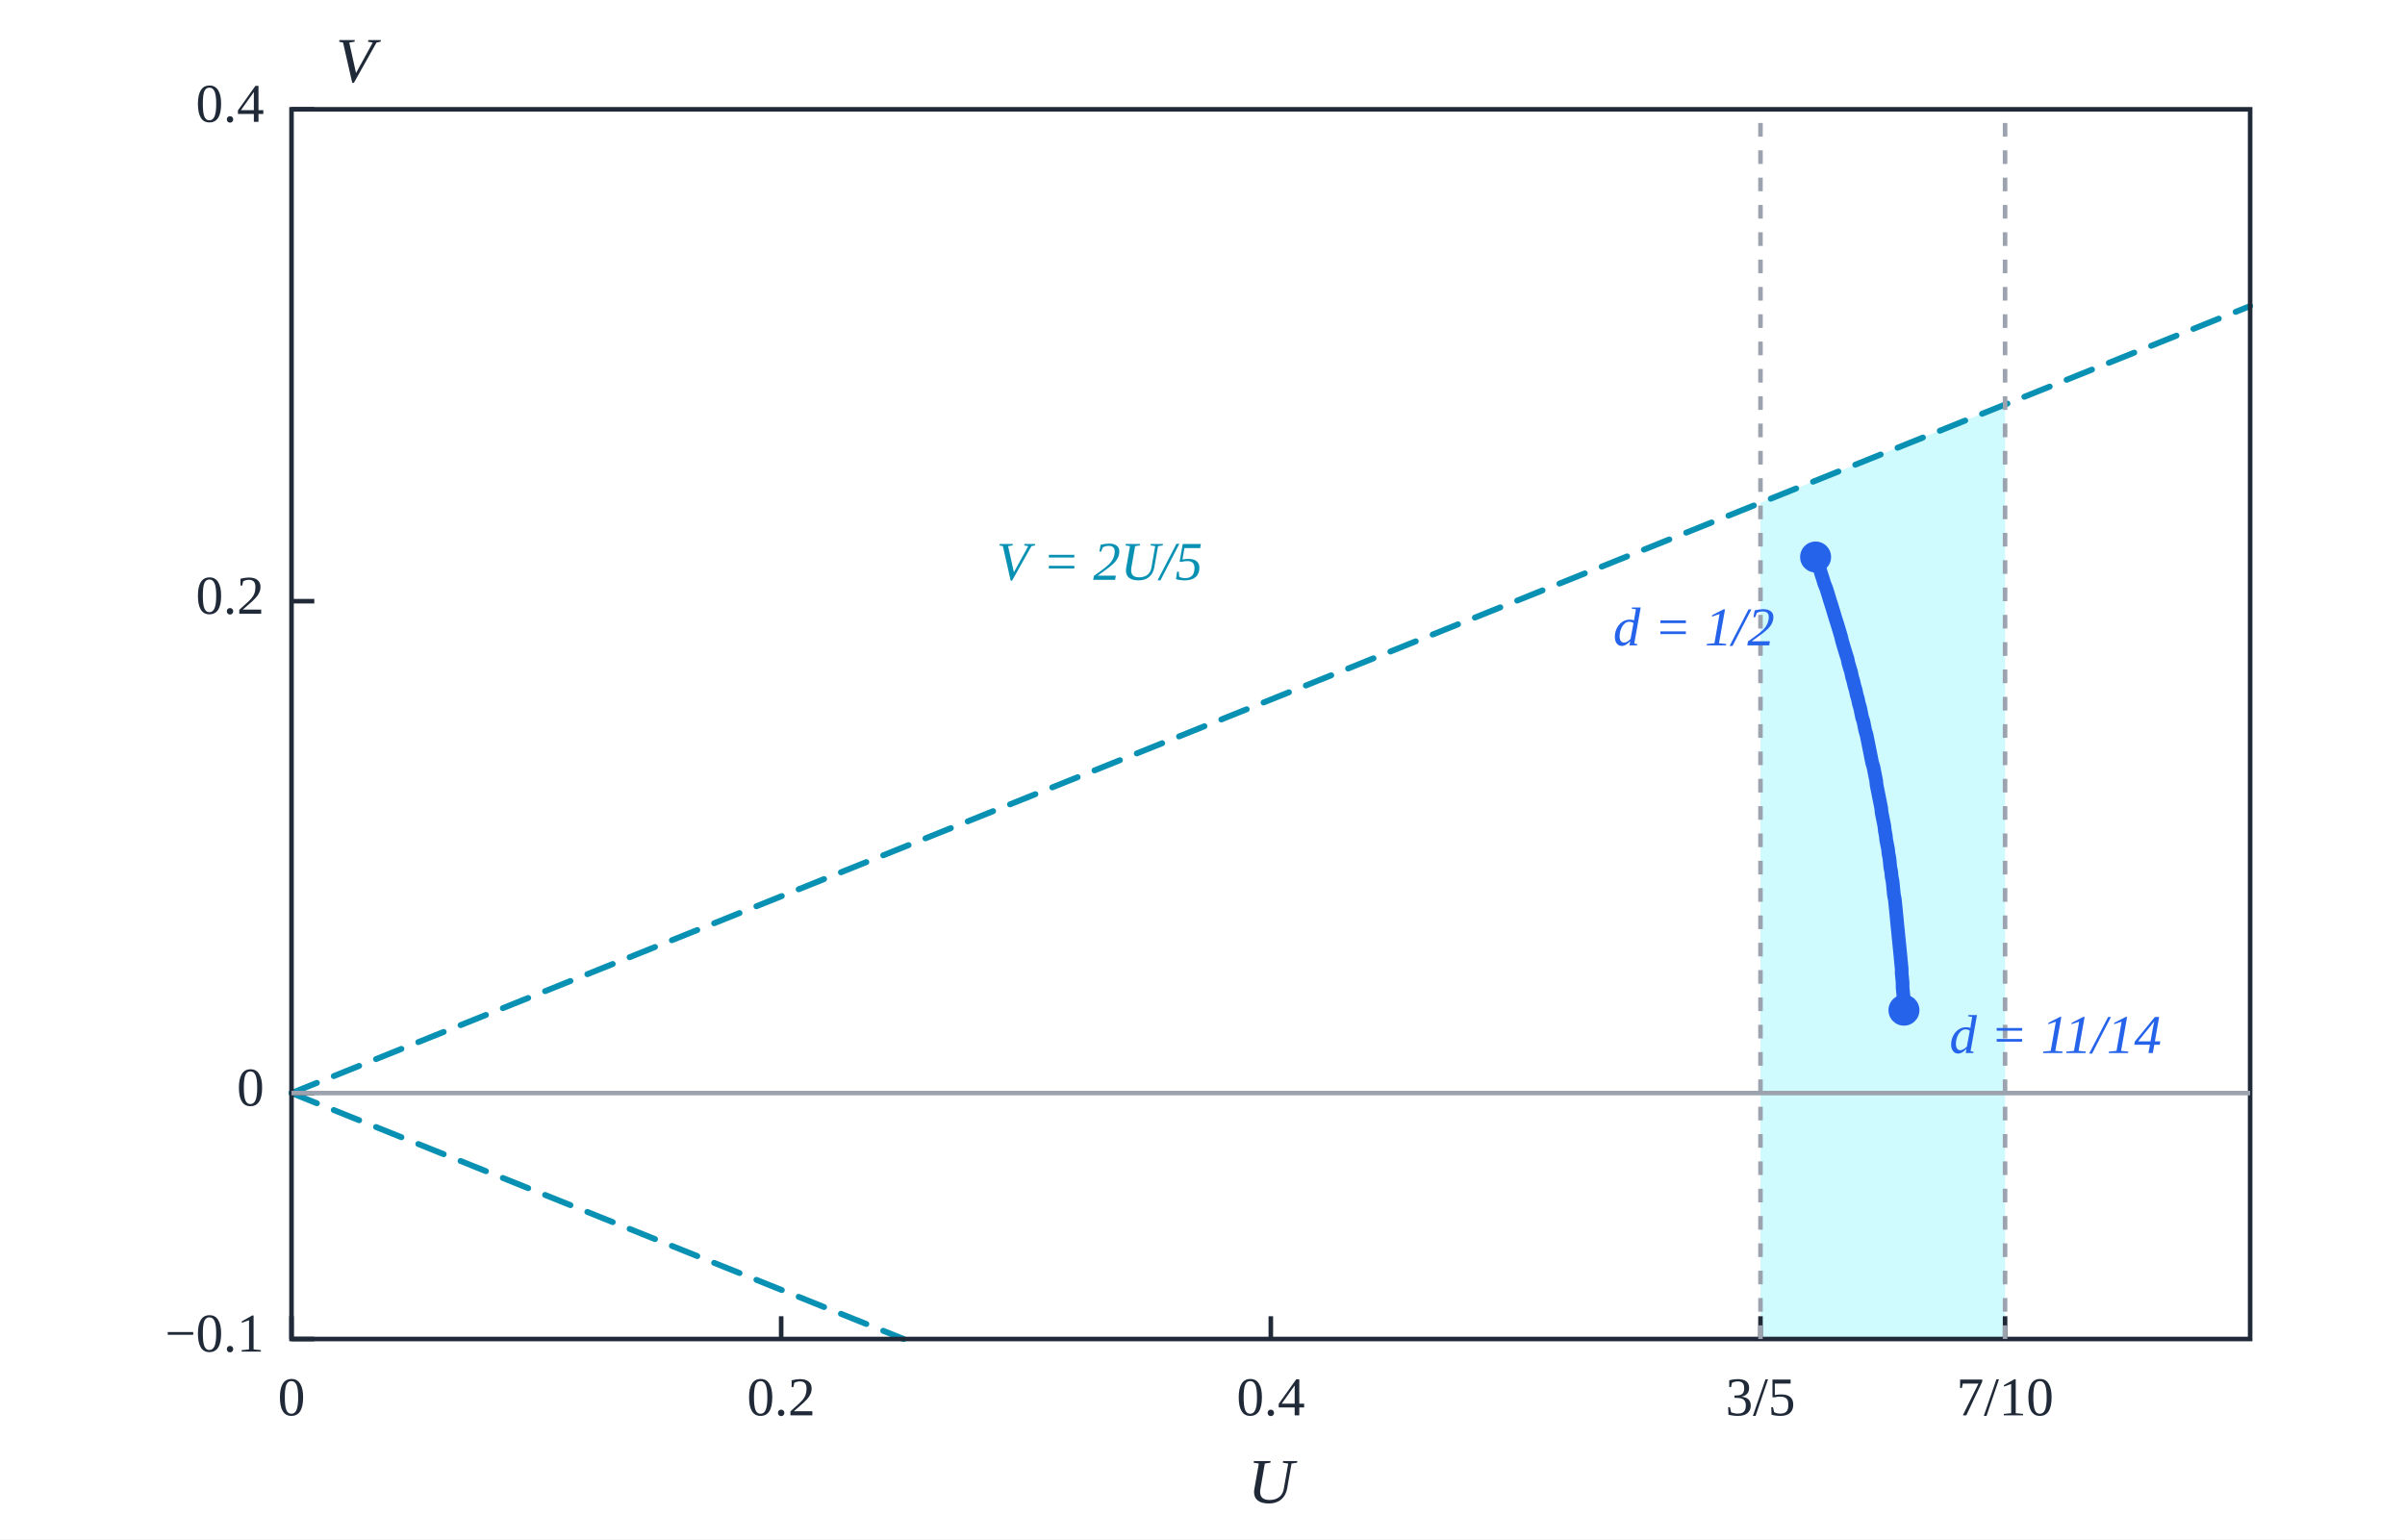
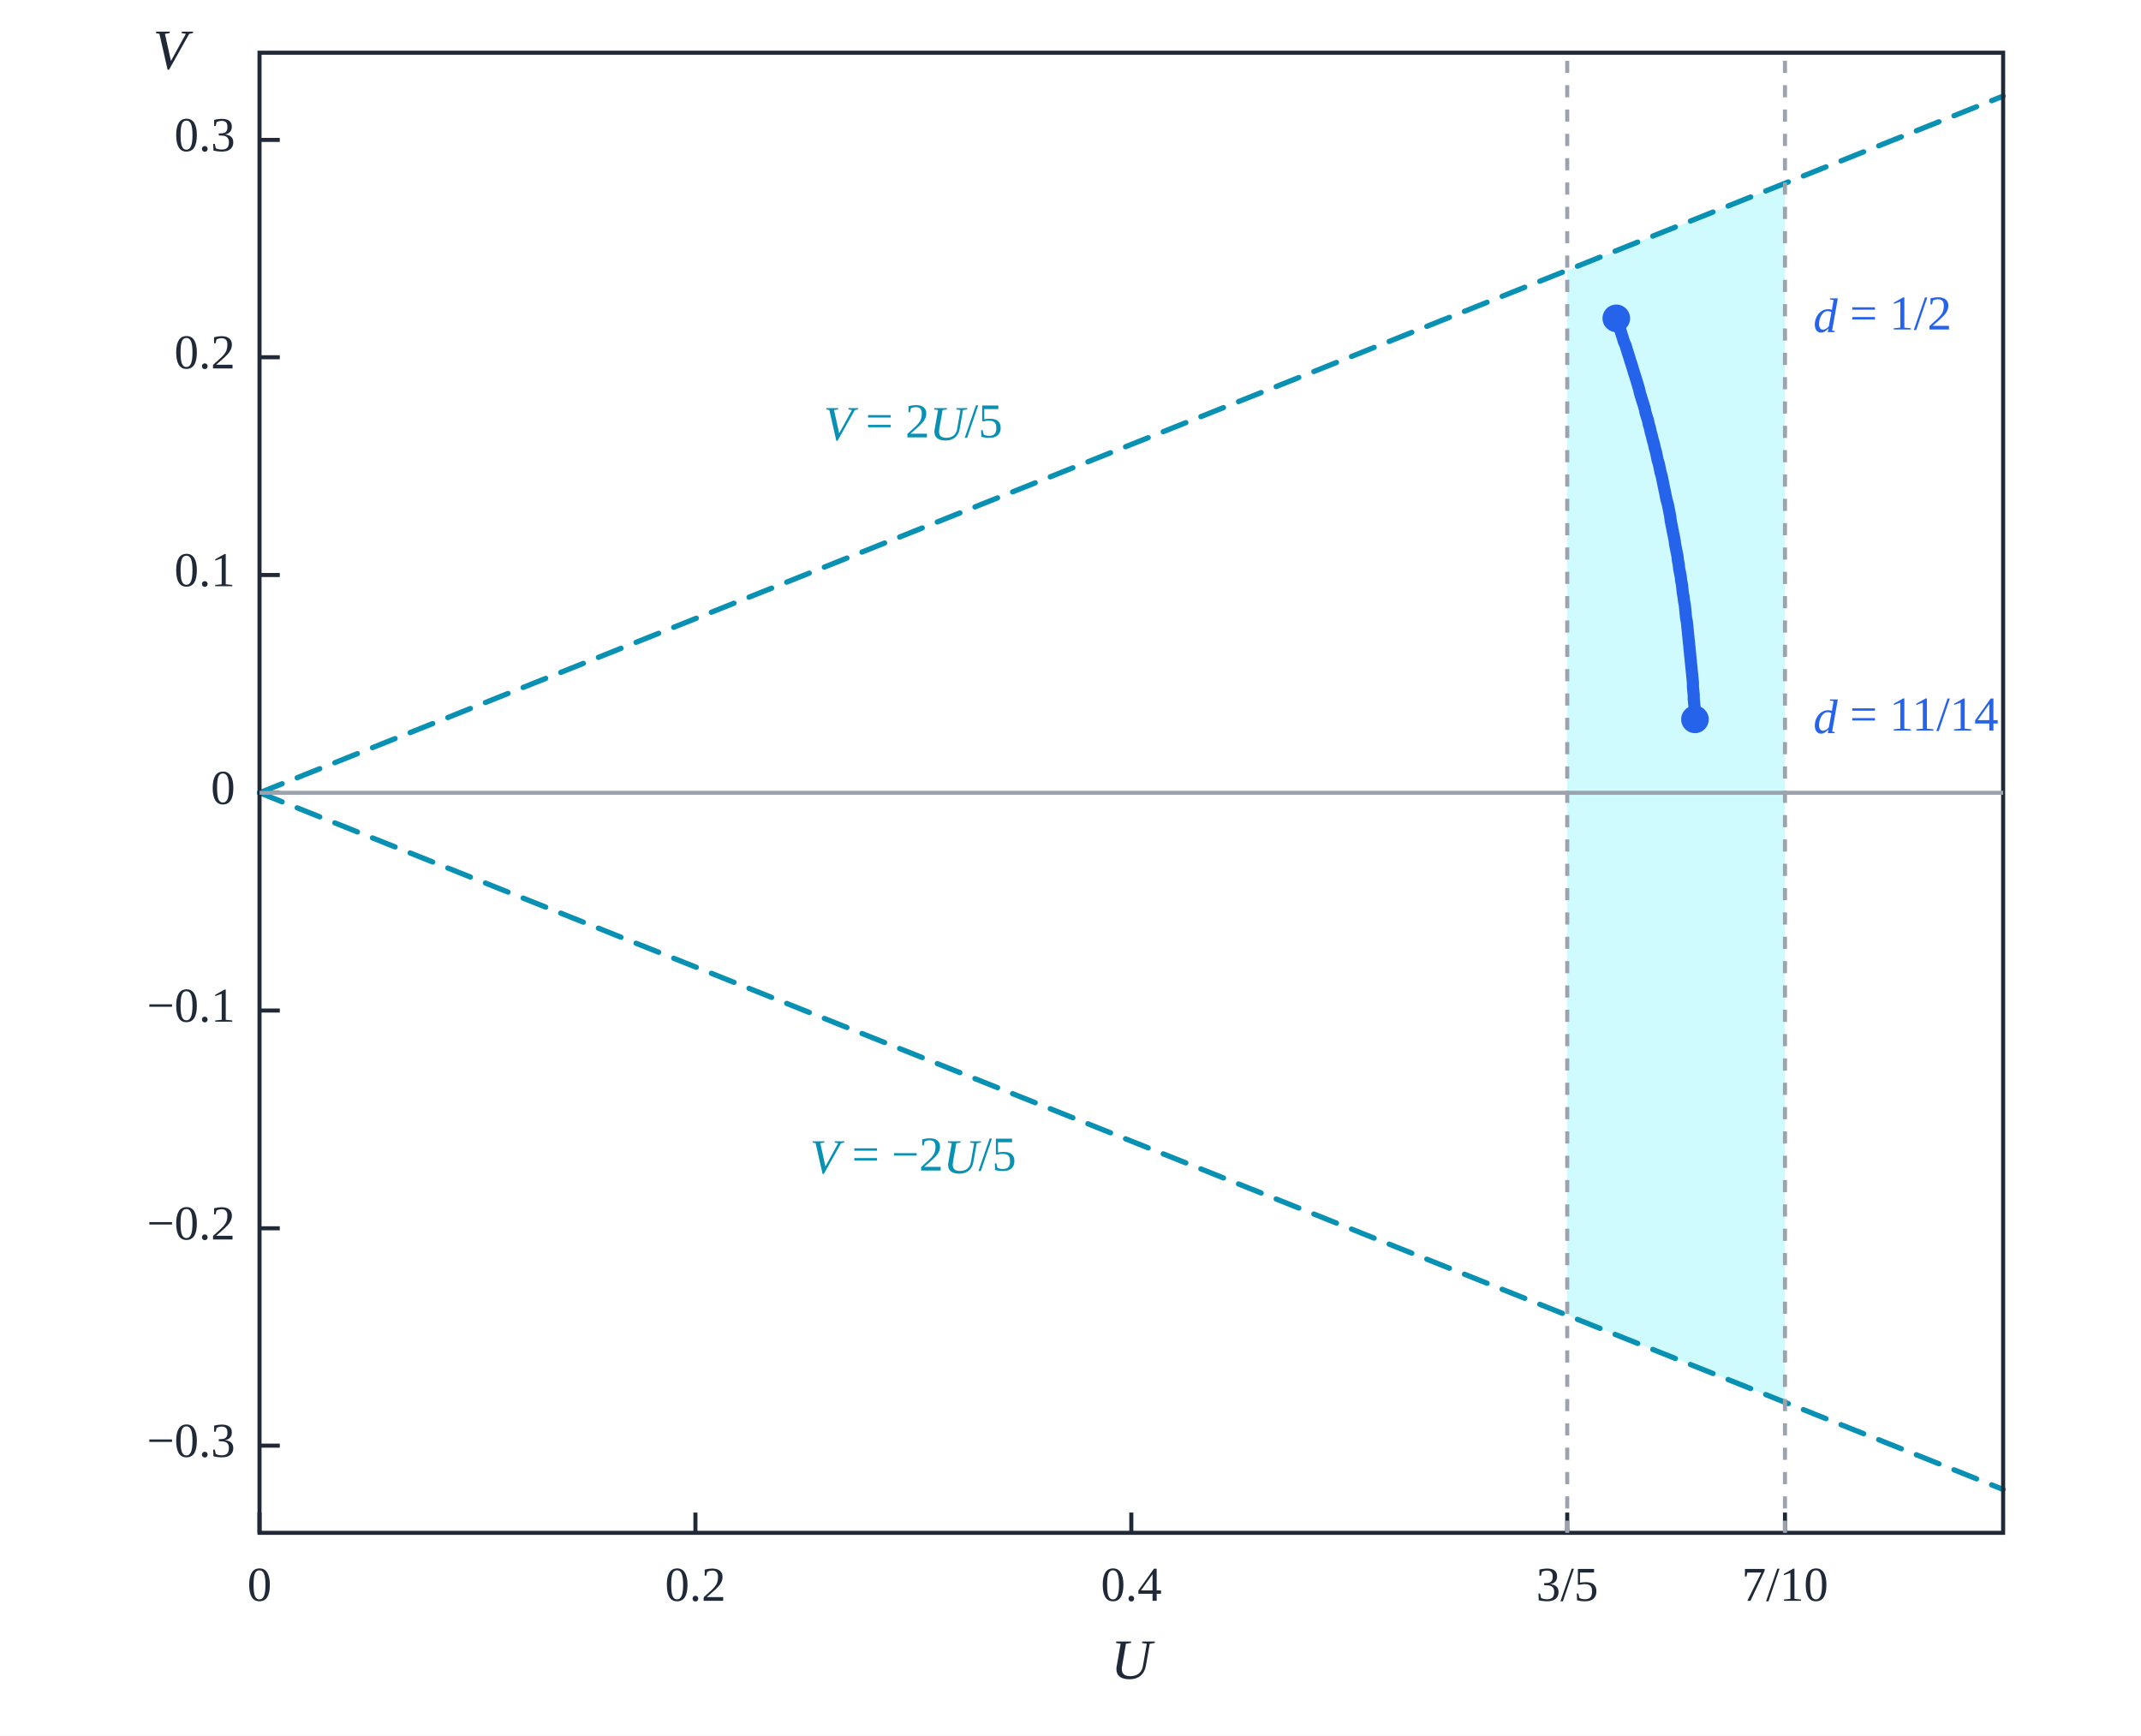
- <svg xmlns="http://www.w3.org/2000/svg" width="528" height="338" viewBox="0 0 528 338" role="img" aria-label="The force (U, V) on D at the corner v = s = 11/25 of the south tail, for d from 1/2 to 11/14, inside the part of the narrow cone |V| at most 2U/5 with U between 3/5 and 7/10">
+ <svg xmlns="http://www.w3.org/2000/svg" width="528" height="428" viewBox="0 0 528 428" role="img" aria-label="The force (U, V) on D at the corner v = s = 11/25 of the south tail, for d from 1/2 to 11/14, inside the part of the narrow cone |V| at most 2U/5 with U between 3/5 and 7/10">
  <defs>
    <marker id="arrow" viewBox="0 0 10 10" refX="9" refY="5" markerUnits="userSpaceOnUse" markerWidth="11" markerHeight="11" orient="auto-start-reverse">
      <path d="M 0 0 L 10 5 L 0 10 z" fill="#1f2937" />
    </marker>
  </defs>
  <rect width="100%" height="100%" fill="#ffffff" />
-   <polygon points="386.5,294.0 440.2,294.0 440.2,88.8 386.5,110.4" fill="#cffafe" stroke="none" stroke-width="0" fill-opacity="1" />
-   <polyline points="64.0,240.0 494.0,67.2" fill="none" fill-opacity="1.0" stroke="#0891b2" stroke-width="1.3" stroke-linejoin="round" stroke-linecap="round" stroke-dasharray="6 4" />
-   <polyline points="64.0,240.0 198.4,294.0" fill="none" fill-opacity="1.0" stroke="#0891b2" stroke-width="1.3" stroke-linejoin="round" stroke-linecap="round" stroke-dasharray="6 4" />
-   <polygon points="64.0,294.0 494.0,294.0 494.0,24.0 64.0,24.0" fill="none" stroke="#1f2937" stroke-width="1" fill-opacity="1" />
-   <line x1="64.0" y1="294.0" x2="64.0" y2="289.0" stroke="#1f2937" stroke-width="1" />
-   <text x="64.0" y="308.0" font-size="12" font-family="Georgia, 'Times New Roman', serif" fill="#1f2937" text-anchor="middle" dominant-baseline="middle">0</text>
-   <line x1="171.5" y1="294.0" x2="171.5" y2="289.0" stroke="#1f2937" stroke-width="1" />
-   <text x="171.5" y="308.0" font-size="12" font-family="Georgia, 'Times New Roman', serif" fill="#1f2937" text-anchor="middle" dominant-baseline="middle">0.2</text>
-   <line x1="279.0" y1="294.0" x2="279.0" y2="289.0" stroke="#1f2937" stroke-width="1" />
-   <text x="279.0" y="308.0" font-size="12" font-family="Georgia, 'Times New Roman', serif" fill="#1f2937" text-anchor="middle" dominant-baseline="middle">0.4</text>
-   <line x1="386.5" y1="294.0" x2="386.5" y2="289.0" stroke="#1f2937" stroke-width="1" />
-   <text x="386.5" y="308.0" font-size="12" font-family="Georgia, 'Times New Roman', serif" fill="#1f2937" text-anchor="middle" dominant-baseline="middle">3/5</text>
-   <line x1="440.2" y1="294.0" x2="440.2" y2="289.0" stroke="#1f2937" stroke-width="1" />
-   <text x="440.2" y="308.0" font-size="12" font-family="Georgia, 'Times New Roman', serif" fill="#1f2937" text-anchor="middle" dominant-baseline="middle">7/10</text>
-   <line x1="64.0" y1="294.0" x2="69.0" y2="294.0" stroke="#1f2937" stroke-width="1" />
-   <text x="58.0" y="294.0" font-size="12" font-family="Georgia, 'Times New Roman', serif" fill="#1f2937" text-anchor="end" dominant-baseline="middle">−0.1</text>
-   <line x1="64.0" y1="240.0" x2="69.0" y2="240.0" stroke="#1f2937" stroke-width="1" />
-   <text x="58.0" y="240.0" font-size="12" font-family="Georgia, 'Times New Roman', serif" fill="#1f2937" text-anchor="end" dominant-baseline="middle">0</text>
-   <line x1="64.0" y1="132.0" x2="69.0" y2="132.0" stroke="#1f2937" stroke-width="1" />
-   <text x="58.0" y="132.0" font-size="12" font-family="Georgia, 'Times New Roman', serif" fill="#1f2937" text-anchor="end" dominant-baseline="middle">0.2</text>
-   <line x1="64.0" y1="24.0" x2="69.0" y2="24.0" stroke="#1f2937" stroke-width="1" />
-   <text x="58.0" y="24.0" font-size="12" font-family="Georgia, 'Times New Roman', serif" fill="#1f2937" text-anchor="end" dominant-baseline="middle">0.4</text>
-   <text x="279.0" y="326.0" font-size="14" font-family="Georgia, 'Times New Roman', serif" fill="#1f2937" text-anchor="middle" dominant-baseline="middle" font-style="italic">U</text>
-   <line x1="64.0" y1="240.0" x2="494.0" y2="240.0" stroke="#9ca3af" stroke-width="1" />
-   <line x1="386.5" y1="294.0" x2="386.5" y2="24.0" stroke="#9ca3af" stroke-width="1" stroke-dasharray="3 3" />
-   <line x1="440.2" y1="294.0" x2="440.2" y2="24.0" stroke="#9ca3af" stroke-width="1" stroke-dasharray="3 3" />
-   <polyline points="398.6,122.3 398.9,123.3 399.2,124.2 399.6,125.2 399.9,126.2 400.2,127.1 400.5,128.1 400.9,129.1 401.2,130.0 401.5,131.0 401.8,132.0 402.1,132.9 402.4,133.9 402.7,134.9 403.0,135.9 403.3,136.8 403.6,137.8 403.9,138.8 404.2,139.8 404.4,140.7 404.7,141.7 405.0,142.7 405.3,143.7 405.6,144.6 405.8,145.6 406.1,146.6 406.4,147.6 406.6,148.6 406.9,149.6 407.1,150.5 407.4,151.5 407.6,152.5 407.9,153.5 408.1,154.5 408.4,155.5 408.6,156.5 408.8,157.5 409.1,158.4 409.3,159.4 409.5,160.4 409.8,161.4 410.0,162.4 410.2,163.4 410.4,164.4 410.6,165.4 410.8,166.4 411.0,167.4 411.3,168.4 411.5,169.4 411.7,170.4 411.9,171.4 412.0,172.4 412.2,173.4 412.4,174.4 412.6,175.4 412.8,176.4 413.0,177.4 413.1,178.4 413.3,179.4 413.5,180.4 413.7,181.4 413.8,182.4 414.0,183.4 414.1,184.4 414.3,185.4 414.5,186.4 414.6,187.4 414.8,188.4 414.9,189.4 415.0,190.4 415.2,191.4 415.3,192.5 415.5,193.5 415.6,194.5 415.7,195.5 415.8,196.5 416.0,197.5 416.1,198.5 416.2,199.5 416.3,200.5 416.4,201.5 416.5,202.6 416.6,203.6 416.7,204.6 416.8,205.6 416.9,206.6 417.0,207.6 417.1,208.6 417.2,209.6 417.3,210.7 417.4,211.7 417.5,212.7 417.5,213.7 417.6,214.7 417.7,215.7 417.7,216.8 417.8,217.8 417.9,218.8 417.9,219.8 418.0,220.8 418.0,221.8" fill="none" fill-opacity="1.0" stroke="#2563eb" stroke-width="3" stroke-linejoin="round" stroke-linecap="round" />
-   <circle cx="398.6" cy="122.3" r="3.4" fill="#2563eb" />
-   <text x="389.6" y="138.3" font-size="12" font-family="Georgia, 'Times New Roman', serif" fill="#2563eb" text-anchor="end" dominant-baseline="middle" font-style="italic">d = 1/2</text>
-   <circle cx="418.0" cy="221.8" r="3.4" fill="#2563eb" />
-   <text x="428.0" y="227.8" font-size="12" font-family="Georgia, 'Times New Roman', serif" fill="#2563eb" text-anchor="start" dominant-baseline="middle" font-style="italic">d = 11/14</text>
-   <text x="241.4" y="123.9" font-size="12" font-family="Georgia, 'Times New Roman', serif" fill="#0891b2" text-anchor="middle" dominant-baseline="middle" font-style="italic">V = 2U/5</text>
-   <text x="78.0" y="14.0" font-size="14" font-family="Georgia, 'Times New Roman', serif" fill="#1f2937" text-anchor="middle" dominant-baseline="middle" font-style="italic">V</text>
+   <polygon points="386.5,324.3 440.2,345.8 440.2,45.2 386.5,66.7" fill="#cffafe" stroke="none" stroke-width="0" fill-opacity="1" />
+   <polyline points="64.0,195.5 494.0,23.7" fill="none" fill-opacity="1.0" stroke="#0891b2" stroke-width="1.3" stroke-linejoin="round" stroke-linecap="round" stroke-dasharray="6 4" />
+   <polyline points="64.0,195.5 494.0,367.3" fill="none" fill-opacity="1.0" stroke="#0891b2" stroke-width="1.3" stroke-linejoin="round" stroke-linecap="round" stroke-dasharray="6 4" />
+   <polygon points="64.0,378.0 494.0,378.0 494.0,13.0 64.0,13.0" fill="none" stroke="#1f2937" stroke-width="1" fill-opacity="1" />
+   <line x1="64.0" y1="378.0" x2="64.0" y2="373.0" stroke="#1f2937" stroke-width="1" />
+   <text x="64.0" y="392.0" font-size="12" font-family="Georgia, 'Times New Roman', serif" fill="#1f2937" text-anchor="middle" dominant-baseline="middle">0</text>
+   <line x1="171.5" y1="378.0" x2="171.5" y2="373.0" stroke="#1f2937" stroke-width="1" />
+   <text x="171.5" y="392.0" font-size="12" font-family="Georgia, 'Times New Roman', serif" fill="#1f2937" text-anchor="middle" dominant-baseline="middle">0.2</text>
+   <line x1="279.0" y1="378.0" x2="279.0" y2="373.0" stroke="#1f2937" stroke-width="1" />
+   <text x="279.0" y="392.0" font-size="12" font-family="Georgia, 'Times New Roman', serif" fill="#1f2937" text-anchor="middle" dominant-baseline="middle">0.4</text>
+   <line x1="386.5" y1="378.0" x2="386.5" y2="373.0" stroke="#1f2937" stroke-width="1" />
+   <text x="386.5" y="392.0" font-size="12" font-family="Georgia, 'Times New Roman', serif" fill="#1f2937" text-anchor="middle" dominant-baseline="middle">3/5</text>
+   <line x1="440.2" y1="378.0" x2="440.2" y2="373.0" stroke="#1f2937" stroke-width="1" />
+   <text x="440.2" y="392.0" font-size="12" font-family="Georgia, 'Times New Roman', serif" fill="#1f2937" text-anchor="middle" dominant-baseline="middle">7/10</text>
+   <line x1="64.0" y1="356.5" x2="69.0" y2="356.5" stroke="#1f2937" stroke-width="1" />
+   <text x="58.0" y="356.5" font-size="12" font-family="Georgia, 'Times New Roman', serif" fill="#1f2937" text-anchor="end" dominant-baseline="middle">−0.3</text>
+   <line x1="64.0" y1="302.9" x2="69.0" y2="302.9" stroke="#1f2937" stroke-width="1" />
+   <text x="58.0" y="302.9" font-size="12" font-family="Georgia, 'Times New Roman', serif" fill="#1f2937" text-anchor="end" dominant-baseline="middle">−0.2</text>
+   <line x1="64.0" y1="249.2" x2="69.0" y2="249.2" stroke="#1f2937" stroke-width="1" />
+   <text x="58.0" y="249.2" font-size="12" font-family="Georgia, 'Times New Roman', serif" fill="#1f2937" text-anchor="end" dominant-baseline="middle">−0.1</text>
+   <line x1="64.0" y1="195.5" x2="69.0" y2="195.5" stroke="#1f2937" stroke-width="1" />
+   <text x="58.0" y="195.5" font-size="12" font-family="Georgia, 'Times New Roman', serif" fill="#1f2937" text-anchor="end" dominant-baseline="middle">0</text>
+   <line x1="64.0" y1="141.8" x2="69.0" y2="141.8" stroke="#1f2937" stroke-width="1" />
+   <text x="58.0" y="141.8" font-size="12" font-family="Georgia, 'Times New Roman', serif" fill="#1f2937" text-anchor="end" dominant-baseline="middle">0.1</text>
+   <line x1="64.0" y1="88.1" x2="69.0" y2="88.1" stroke="#1f2937" stroke-width="1" />
+   <text x="58.0" y="88.1" font-size="12" font-family="Georgia, 'Times New Roman', serif" fill="#1f2937" text-anchor="end" dominant-baseline="middle">0.2</text>
+   <line x1="64.0" y1="34.5" x2="69.0" y2="34.5" stroke="#1f2937" stroke-width="1" />
+   <text x="58.0" y="34.5" font-size="12" font-family="Georgia, 'Times New Roman', serif" fill="#1f2937" text-anchor="end" dominant-baseline="middle">0.3</text>
+   <text x="279.0" y="410.0" font-size="14" font-family="Georgia, 'Times New Roman', serif" fill="#1f2937" text-anchor="middle" dominant-baseline="middle" font-style="italic">U</text>
+   <line x1="64.0" y1="195.5" x2="494.0" y2="195.5" stroke="#9ca3af" stroke-width="1" />
+   <line x1="386.5" y1="378.0" x2="386.5" y2="13.0" stroke="#9ca3af" stroke-width="1" stroke-dasharray="3 3" />
+   <line x1="440.2" y1="378.0" x2="440.2" y2="13.0" stroke="#9ca3af" stroke-width="1" stroke-dasharray="3 3" />
+   <polyline points="398.6,78.5 398.9,79.5 399.2,80.4 399.6,81.4 399.9,82.4 400.2,83.3 400.5,84.3 400.9,85.2 401.2,86.2 401.5,87.2 401.8,88.1 402.1,89.1 402.4,90.0 402.7,91.0 403.0,92.0 403.3,92.9 403.6,93.9 403.9,94.9 404.2,95.9 404.4,96.8 404.7,97.8 405.0,98.8 405.3,99.7 405.6,100.7 405.8,101.7 406.1,102.7 406.4,103.6 406.6,104.6 406.9,105.6 407.1,106.6 407.4,107.6 407.6,108.5 407.9,109.5 408.1,110.5 408.4,111.5 408.6,112.5 408.8,113.5 409.1,114.4 409.3,115.4 409.5,116.4 409.8,117.4 410.0,118.4 410.2,119.4 410.4,120.4 410.6,121.3 410.8,122.3 411.0,123.3 411.3,124.3 411.5,125.3 411.7,126.3 411.9,127.3 412.0,128.3 412.2,129.3 412.4,130.3 412.6,131.3 412.8,132.3 413.0,133.3 413.1,134.2 413.3,135.2 413.5,136.2 413.7,137.2 413.8,138.2 414.0,139.2 414.1,140.2 414.3,141.2 414.5,142.2 414.6,143.2 414.8,144.2 414.9,145.2 415.0,146.2 415.2,147.2 415.3,148.2 415.5,149.2 415.6,150.2 415.7,151.2 415.8,152.3 416.0,153.3 416.1,154.3 416.2,155.3 416.3,156.3 416.4,157.3 416.5,158.3 416.6,159.3 416.7,160.3 416.8,161.3 416.9,162.3 417.0,163.3 417.1,164.3 417.2,165.3 417.3,166.3 417.4,167.3 417.5,168.4 417.5,169.4 417.6,170.4 417.7,171.4 417.7,172.4 417.8,173.4 417.9,174.4 417.9,175.4 418.0,176.4 418.0,177.4" fill="none" fill-opacity="1.0" stroke="#2563eb" stroke-width="3" stroke-linejoin="round" stroke-linecap="round" />
+   <circle cx="398.6" cy="78.5" r="3.4" fill="#2563eb" />
+   <text x="447.2" y="78.5" font-size="12" font-family="Georgia, 'Times New Roman', serif" fill="#2563eb" text-anchor="start" dominant-baseline="middle">
+     <tspan font-style="italic">d</tspan> = 1/2</text>
+   <circle cx="418.0" cy="177.4" r="3.4" fill="#2563eb" />
+   <text x="447.2" y="177.4" font-size="12" font-family="Georgia, 'Times New Roman', serif" fill="#2563eb" text-anchor="start" dominant-baseline="middle">
+     <tspan font-style="italic">d</tspan> = 11/14</text>
+   <text x="225.2" y="105.1" font-size="12" font-family="Georgia, 'Times New Roman', serif" fill="#0891b2" text-anchor="middle" dominant-baseline="middle">
+     <tspan font-style="italic">V</tspan> = 2<tspan font-style="italic">U</tspan>/5</text>
+   <text x="225.2" y="285.9" font-size="12" font-family="Georgia, 'Times New Roman', serif" fill="#0891b2" text-anchor="middle" dominant-baseline="middle">
+     <tspan font-style="italic">V</tspan> = −2<tspan font-style="italic">U</tspan>/5</text>
+   <text x="42.0" y="13.0" font-size="14" font-family="Georgia, 'Times New Roman', serif" fill="#1f2937" text-anchor="middle" dominant-baseline="middle" font-style="italic">V</text>
</svg>
